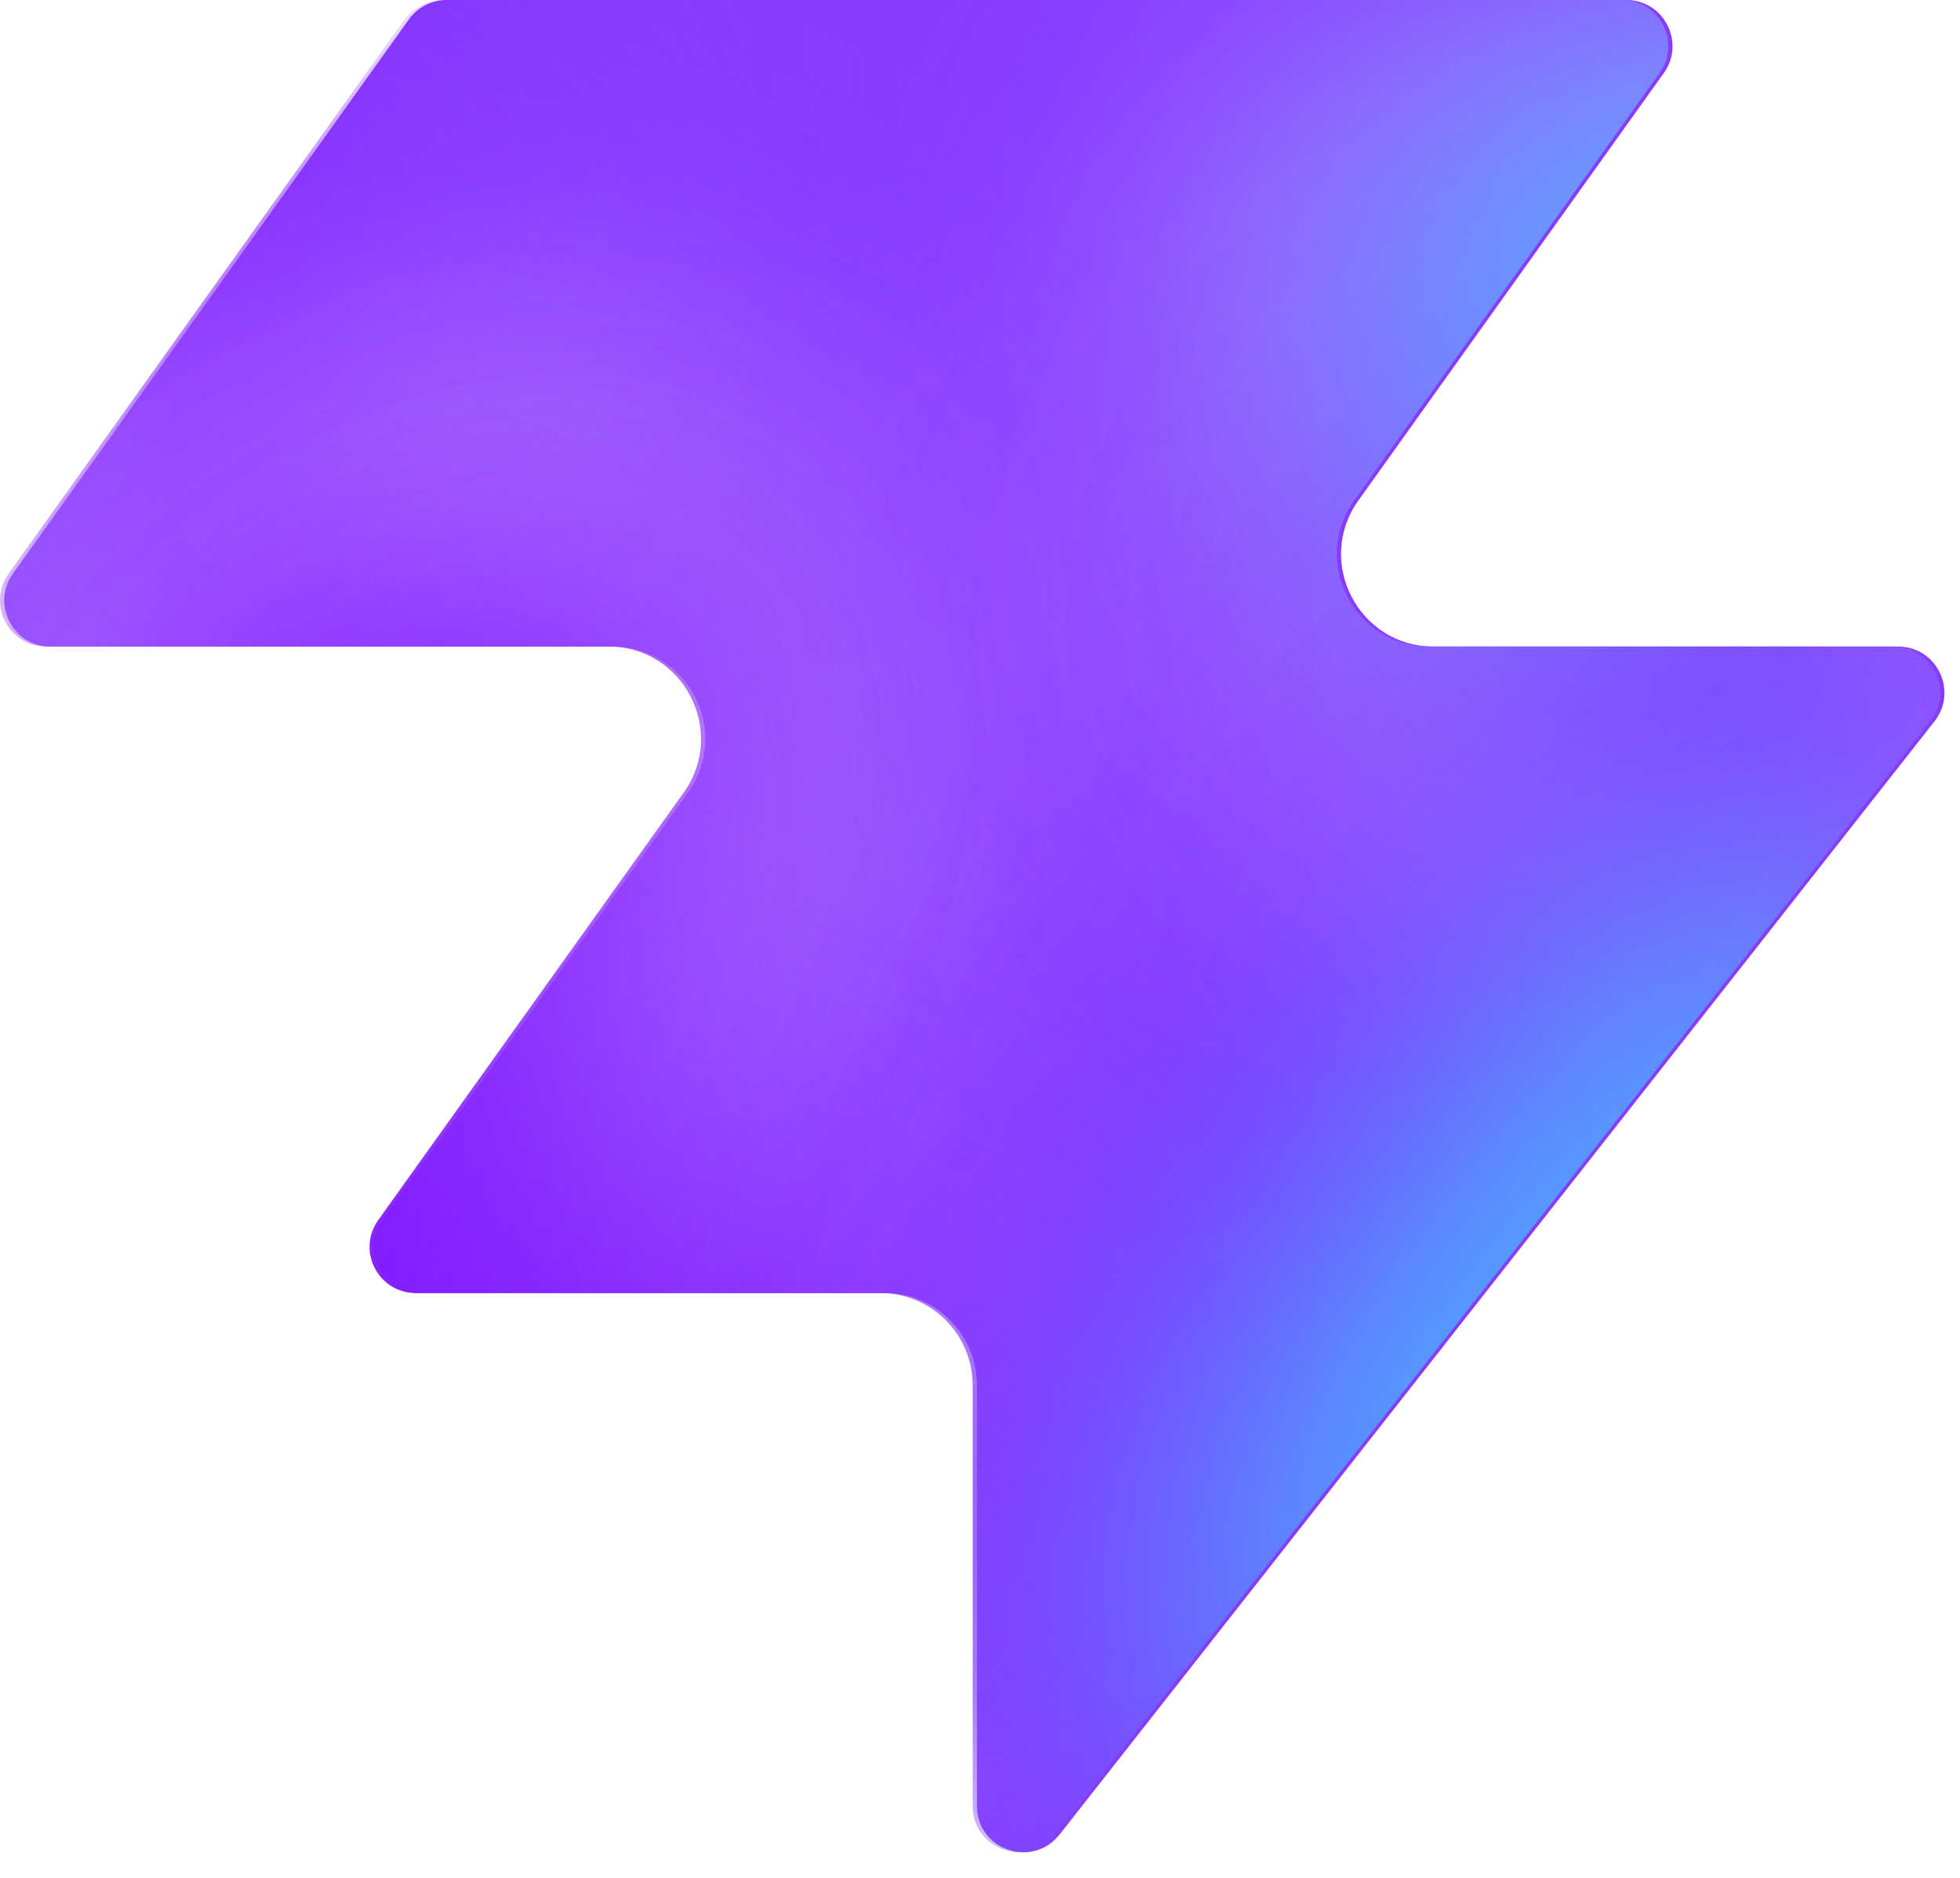
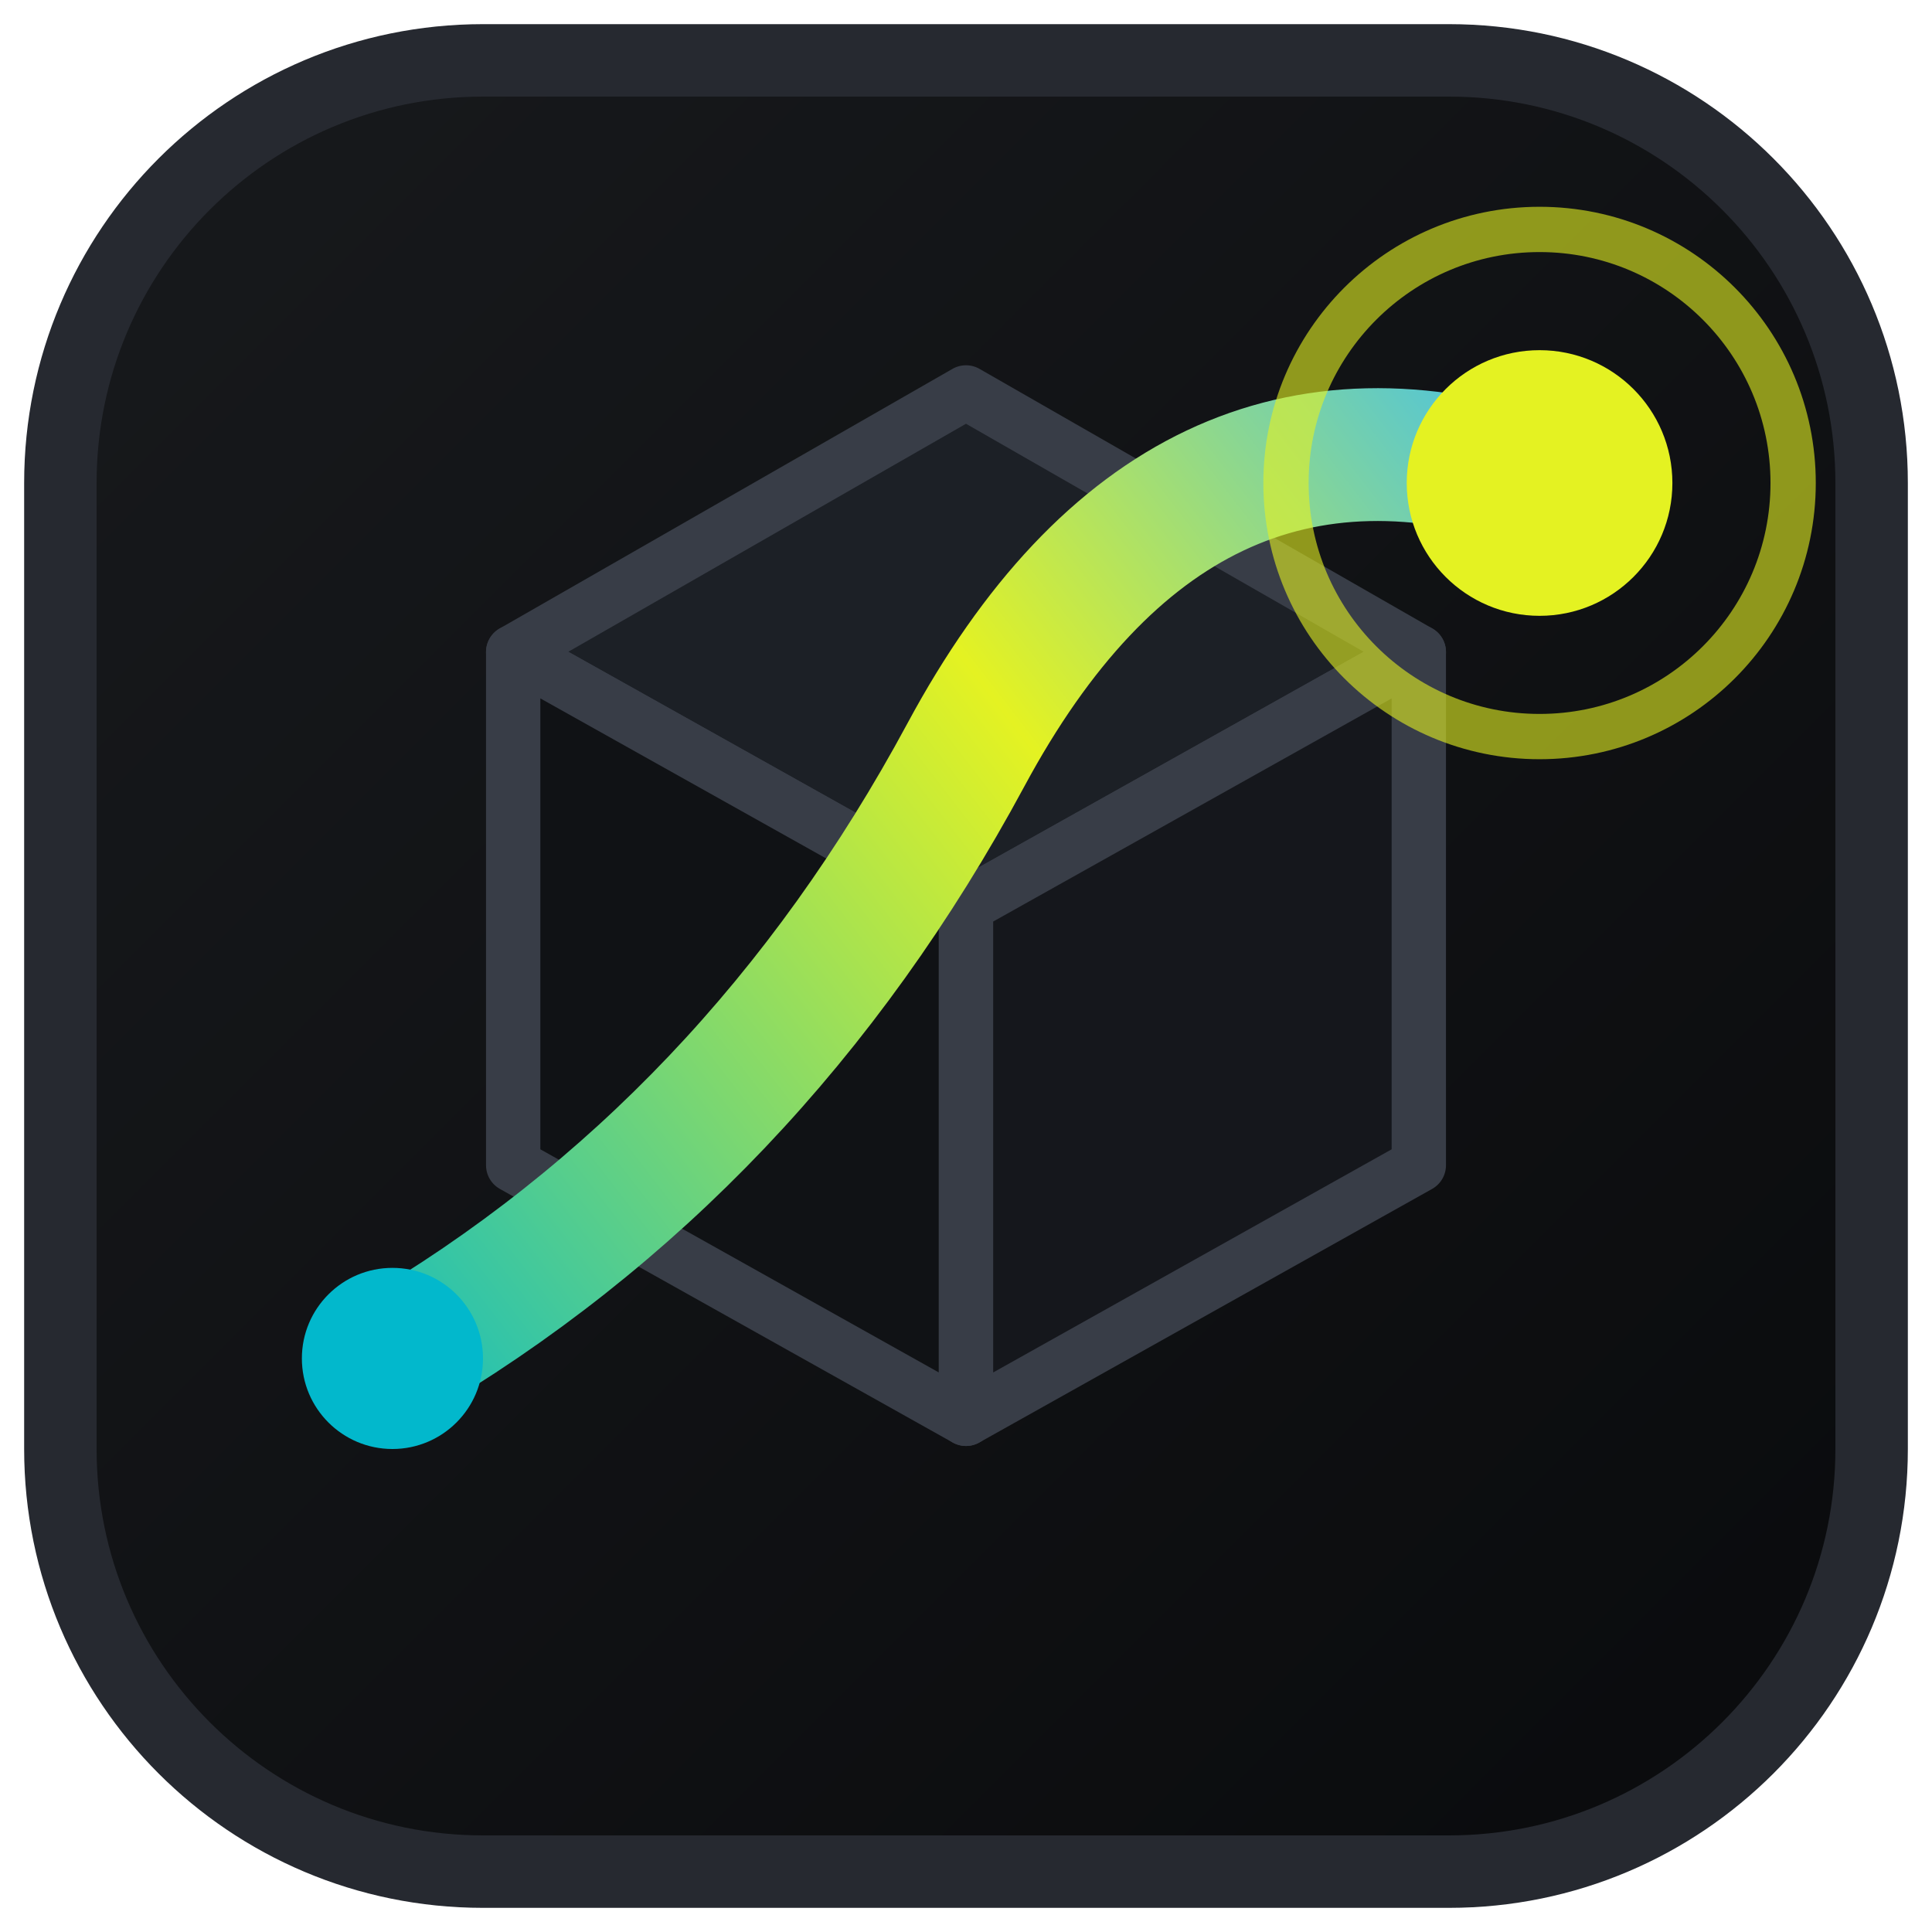
- <svg xmlns="http://www.w3.org/2000/svg" width="48" height="46" fill="none" viewBox="0 0 48 46">
-   <path fill="#863bff" d="M25.946 44.938c-.664.845-2.021.375-2.021-.698V33.937a2.26 2.26 0 0 0-2.262-2.262H10.287c-.92 0-1.456-1.04-.92-1.788l7.48-10.471c1.07-1.497 0-3.578-1.842-3.578H1.237c-.92 0-1.456-1.04-.92-1.788L10.013.474c.214-.297.556-.474.92-.474h28.894c.92 0 1.456 1.04.92 1.788l-7.48 10.471c-1.07 1.498 0 3.579 1.842 3.579h11.377c.943 0 1.473 1.088.89 1.83L25.947 44.94z" style="fill:#863bff;fill:color(display-p3 .525 .23 1);fill-opacity:1" />
-   <mask id="a" width="48" height="46" x="0" y="0" maskUnits="userSpaceOnUse" style="mask-type:alpha">
-     <path fill="#000" d="M25.842 44.938c-.664.844-2.021.375-2.021-.698V33.937a2.26 2.26 0 0 0-2.262-2.262H10.183c-.92 0-1.456-1.04-.92-1.788l7.48-10.471c1.07-1.498 0-3.579-1.842-3.579H1.133c-.92 0-1.456-1.04-.92-1.787L9.91.473c.214-.297.556-.474.92-.474h28.894c.92 0 1.456 1.04.92 1.788l-7.48 10.471c-1.07 1.498 0 3.578 1.842 3.578h11.377c.943 0 1.473 1.088.89 1.832L25.843 44.94z" style="fill:#000;fill-opacity:1" />
-   </mask>
-   <g mask="url(#a)">
-     <g filter="url(#b)">
-       <ellipse cx="5.508" cy="14.704" fill="#ede6ff" rx="5.508" ry="14.704" style="fill:#ede6ff;fill:color(display-p3 .927 .903 1);fill-opacity:1" transform="matrix(.00324 1 1 -.00324 -4.47 31.516)" />
-     </g>
-     <g filter="url(#c)">
-       <ellipse cx="10.399" cy="29.851" fill="#ede6ff" rx="10.399" ry="29.851" style="fill:#ede6ff;fill:color(display-p3 .927 .903 1);fill-opacity:1" transform="matrix(.00324 1 1 -.00324 -39.328 7.883)" />
-     </g>
-     <g filter="url(#d)">
-       <ellipse cx="5.508" cy="30.487" fill="#7e14ff" rx="5.508" ry="30.487" style="fill:#7e14ff;fill:color(display-p3 .492 .077 1);fill-opacity:1" transform="rotate(89.814 -25.913 -14.639)scale(1 -1)" />
-     </g>
-     <g filter="url(#e)">
-       <ellipse cx="5.508" cy="30.599" fill="#7e14ff" rx="5.508" ry="30.599" style="fill:#7e14ff;fill:color(display-p3 .492 .077 1);fill-opacity:1" transform="rotate(89.814 -32.644 -3.334)scale(1 -1)" />
-     </g>
-     <g filter="url(#f)">
-       <ellipse cx="5.508" cy="30.599" fill="#7e14ff" rx="5.508" ry="30.599" style="fill:#7e14ff;fill:color(display-p3 .492 .077 1);fill-opacity:1" transform="matrix(.00324 1 1 -.00324 -34.34 30.47)" />
-     </g>
-     <g filter="url(#g)">
-       <ellipse cx="14.072" cy="22.078" fill="#ede6ff" rx="14.072" ry="22.078" style="fill:#ede6ff;fill:color(display-p3 .927 .903 1);fill-opacity:1" transform="rotate(93.35 24.506 48.493)scale(-1 1)" />
-     </g>
-     <g filter="url(#h)">
-       <ellipse cx="3.47" cy="21.501" fill="#7e14ff" rx="3.47" ry="21.501" style="fill:#7e14ff;fill:color(display-p3 .492 .077 1);fill-opacity:1" transform="rotate(89.009 28.708 47.59)scale(-1 1)" />
-     </g>
-     <g filter="url(#i)">
-       <ellipse cx="3.47" cy="21.501" fill="#7e14ff" rx="3.47" ry="21.501" style="fill:#7e14ff;fill:color(display-p3 .492 .077 1);fill-opacity:1" transform="rotate(89.009 28.708 47.59)scale(-1 1)" />
-     </g>
-     <g filter="url(#j)">
-       <ellipse cx=".387" cy="8.972" fill="#7e14ff" rx="4.407" ry="29.108" style="fill:#7e14ff;fill:color(display-p3 .492 .077 1);fill-opacity:1" transform="rotate(39.51 .387 8.972)" />
-     </g>
-     <g filter="url(#k)">
-       <ellipse cx="47.523" cy="-6.092" fill="#7e14ff" rx="4.407" ry="29.108" style="fill:#7e14ff;fill:color(display-p3 .492 .077 1);fill-opacity:1" transform="rotate(37.892 47.523 -6.092)" />
-     </g>
-     <g filter="url(#l)">
-       <ellipse cx="41.412" cy="6.333" fill="#47bfff" rx="5.971" ry="9.665" style="fill:#47bfff;fill:color(display-p3 .28 .748 1);fill-opacity:1" transform="rotate(37.892 41.412 6.333)" />
-     </g>
-     <g filter="url(#m)">
-       <ellipse cx="-1.879" cy="38.332" fill="#7e14ff" rx="4.407" ry="29.108" style="fill:#7e14ff;fill:color(display-p3 .492 .077 1);fill-opacity:1" transform="rotate(37.892 -1.88 38.332)" />
-     </g>
-     <g filter="url(#n)">
-       <ellipse cx="-1.879" cy="38.332" fill="#7e14ff" rx="4.407" ry="29.108" style="fill:#7e14ff;fill:color(display-p3 .492 .077 1);fill-opacity:1" transform="rotate(37.892 -1.88 38.332)" />
-     </g>
-     <g filter="url(#o)">
-       <ellipse cx="35.651" cy="29.907" fill="#7e14ff" rx="4.407" ry="29.108" style="fill:#7e14ff;fill:color(display-p3 .492 .077 1);fill-opacity:1" transform="rotate(37.892 35.651 29.907)" />
-     </g>
-     <g filter="url(#p)">
-       <ellipse cx="38.418" cy="32.4" fill="#47bfff" rx="5.971" ry="15.297" style="fill:#47bfff;fill:color(display-p3 .28 .748 1);fill-opacity:1" transform="rotate(37.892 38.418 32.4)" />
-     </g>
-   </g>
+ <svg xmlns="http://www.w3.org/2000/svg" viewBox="0 0 32 32" fill="none">
  <defs>
-     <filter id="b" width="60.045" height="41.654" x="-19.77" y="16.149" color-interpolation-filters="sRGB" filterUnits="userSpaceOnUse">
-       <feFlood flood-opacity="0" result="BackgroundImageFix" />
-       <feBlend in="SourceGraphic" in2="BackgroundImageFix" result="shape" />
-       <feGaussianBlur result="effect1_foregroundBlur_2002_17158" stdDeviation="7.659" />
-     </filter>
-     <filter id="c" width="90.34" height="51.437" x="-54.613" y="-7.533" color-interpolation-filters="sRGB" filterUnits="userSpaceOnUse">
-       <feFlood flood-opacity="0" result="BackgroundImageFix" />
-       <feBlend in="SourceGraphic" in2="BackgroundImageFix" result="shape" />
-       <feGaussianBlur result="effect1_foregroundBlur_2002_17158" stdDeviation="7.659" />
-     </filter>
-     <filter id="d" width="79.355" height="29.4" x="-49.64" y="2.03" color-interpolation-filters="sRGB" filterUnits="userSpaceOnUse">
-       <feFlood flood-opacity="0" result="BackgroundImageFix" />
-       <feBlend in="SourceGraphic" in2="BackgroundImageFix" result="shape" />
-       <feGaussianBlur result="effect1_foregroundBlur_2002_17158" stdDeviation="4.596" />
-     </filter>
-     <filter id="e" width="79.579" height="29.4" x="-45.045" y="20.029" color-interpolation-filters="sRGB" filterUnits="userSpaceOnUse">
-       <feFlood flood-opacity="0" result="BackgroundImageFix" />
-       <feBlend in="SourceGraphic" in2="BackgroundImageFix" result="shape" />
-       <feGaussianBlur result="effect1_foregroundBlur_2002_17158" stdDeviation="4.596" />
-     </filter>
-     <filter id="f" width="79.579" height="29.4" x="-43.513" y="21.178" color-interpolation-filters="sRGB" filterUnits="userSpaceOnUse">
-       <feFlood flood-opacity="0" result="BackgroundImageFix" />
-       <feBlend in="SourceGraphic" in2="BackgroundImageFix" result="shape" />
-       <feGaussianBlur result="effect1_foregroundBlur_2002_17158" stdDeviation="4.596" />
-     </filter>
-     <filter id="g" width="74.749" height="58.852" x="15.756" y="-17.901" color-interpolation-filters="sRGB" filterUnits="userSpaceOnUse">
-       <feFlood flood-opacity="0" result="BackgroundImageFix" />
-       <feBlend in="SourceGraphic" in2="BackgroundImageFix" result="shape" />
-       <feGaussianBlur result="effect1_foregroundBlur_2002_17158" stdDeviation="7.659" />
-     </filter>
-     <filter id="h" width="61.377" height="25.362" x="23.548" y="2.284" color-interpolation-filters="sRGB" filterUnits="userSpaceOnUse">
-       <feFlood flood-opacity="0" result="BackgroundImageFix" />
-       <feBlend in="SourceGraphic" in2="BackgroundImageFix" result="shape" />
-       <feGaussianBlur result="effect1_foregroundBlur_2002_17158" stdDeviation="4.596" />
-     </filter>
-     <filter id="i" width="61.377" height="25.362" x="23.548" y="2.284" color-interpolation-filters="sRGB" filterUnits="userSpaceOnUse">
-       <feFlood flood-opacity="0" result="BackgroundImageFix" />
-       <feBlend in="SourceGraphic" in2="BackgroundImageFix" result="shape" />
-       <feGaussianBlur result="effect1_foregroundBlur_2002_17158" stdDeviation="4.596" />
-     </filter>
-     <filter id="j" width="56.045" height="63.649" x="-27.636" y="-22.853" color-interpolation-filters="sRGB" filterUnits="userSpaceOnUse">
-       <feFlood flood-opacity="0" result="BackgroundImageFix" />
-       <feBlend in="SourceGraphic" in2="BackgroundImageFix" result="shape" />
-       <feGaussianBlur result="effect1_foregroundBlur_2002_17158" stdDeviation="4.596" />
-     </filter>
-     <filter id="k" width="54.814" height="64.646" x="20.116" y="-38.415" color-interpolation-filters="sRGB" filterUnits="userSpaceOnUse">
-       <feFlood flood-opacity="0" result="BackgroundImageFix" />
-       <feBlend in="SourceGraphic" in2="BackgroundImageFix" result="shape" />
-       <feGaussianBlur result="effect1_foregroundBlur_2002_17158" stdDeviation="4.596" />
-     </filter>
-     <filter id="l" width="33.541" height="35.313" x="24.641" y="-11.323" color-interpolation-filters="sRGB" filterUnits="userSpaceOnUse">
-       <feFlood flood-opacity="0" result="BackgroundImageFix" />
-       <feBlend in="SourceGraphic" in2="BackgroundImageFix" result="shape" />
-       <feGaussianBlur result="effect1_foregroundBlur_2002_17158" stdDeviation="4.596" />
-     </filter>
-     <filter id="m" width="54.814" height="64.646" x="-29.286" y="6.009" color-interpolation-filters="sRGB" filterUnits="userSpaceOnUse">
-       <feFlood flood-opacity="0" result="BackgroundImageFix" />
-       <feBlend in="SourceGraphic" in2="BackgroundImageFix" result="shape" />
-       <feGaussianBlur result="effect1_foregroundBlur_2002_17158" stdDeviation="4.596" />
-     </filter>
-     <filter id="n" width="54.814" height="64.646" x="-29.286" y="6.009" color-interpolation-filters="sRGB" filterUnits="userSpaceOnUse">
-       <feFlood flood-opacity="0" result="BackgroundImageFix" />
-       <feBlend in="SourceGraphic" in2="BackgroundImageFix" result="shape" />
-       <feGaussianBlur result="effect1_foregroundBlur_2002_17158" stdDeviation="4.596" />
-     </filter>
-     <filter id="o" width="54.814" height="64.646" x="8.244" y="-2.416" color-interpolation-filters="sRGB" filterUnits="userSpaceOnUse">
-       <feFlood flood-opacity="0" result="BackgroundImageFix" />
-       <feBlend in="SourceGraphic" in2="BackgroundImageFix" result="shape" />
-       <feGaussianBlur result="effect1_foregroundBlur_2002_17158" stdDeviation="4.596" />
-     </filter>
-     <filter id="p" width="39.409" height="43.623" x="18.713" y="10.588" color-interpolation-filters="sRGB" filterUnits="userSpaceOnUse">
-       <feFlood flood-opacity="0" result="BackgroundImageFix" />
-       <feBlend in="SourceGraphic" in2="BackgroundImageFix" result="shape" />
-       <feGaussianBlur result="effect1_foregroundBlur_2002_17158" stdDeviation="4.596" />
-     </filter>
+     <linearGradient id="sf-grad" x1="5" y1="24" x2="27" y2="7" gradientUnits="userSpaceOnUse">
+       <stop offset="0%" stop-color="#02b8cc" />
+       <stop offset="60%" stop-color="#e4f222" />
+       <stop offset="100%" stop-color="#38bdf8" />
+     </linearGradient>
+     <linearGradient id="sf-box-bg" x1="0" y1="0" x2="32" y2="32" gradientUnits="userSpaceOnUse">
+       <stop offset="0%" stop-color="#181a1d" />
+       <stop offset="100%" stop-color="#090a0c" />
+     </linearGradient>
  </defs>
+   <rect x="1" y="1" width="30" height="30" rx="7" fill="url(#sf-box-bg)" stroke="#262930" stroke-width="1.2" />
+   <path d="M 16 6.5 L 23.5 10.8 L 16 15 L 8.5 10.8 Z" fill="#1c2026" stroke="#383d47" stroke-width="0.9" stroke-linejoin="round" />
+   <path d="M 8.5 10.8 L 16 15 L 16 23.5 L 8.5 19.3 Z" fill="#101215" stroke="#383d47" stroke-width="0.9" stroke-linejoin="round" />
+   <path d="M 16 15 L 23.5 10.8 L 23.5 19.3 L 16 23.5 Z" fill="#15171c" stroke="#383d47" stroke-width="0.9" stroke-linejoin="round" />
+   <path d="M 6.5 22.5 Q 12.5 19 16 12.5 T 25.5 8" stroke="url(#sf-grad)" stroke-width="2.2" stroke-linecap="round" fill="none" />
+   <circle cx="6.5" cy="22.5" r="1.5" fill="#02b8cc" />
+   <circle cx="25.5" cy="8" r="2.2" fill="#e4f222" />
+   <circle cx="25.5" cy="8" r="4.2" stroke="#e4f222" stroke-width="0.75" opacity="0.6" />
</svg>
